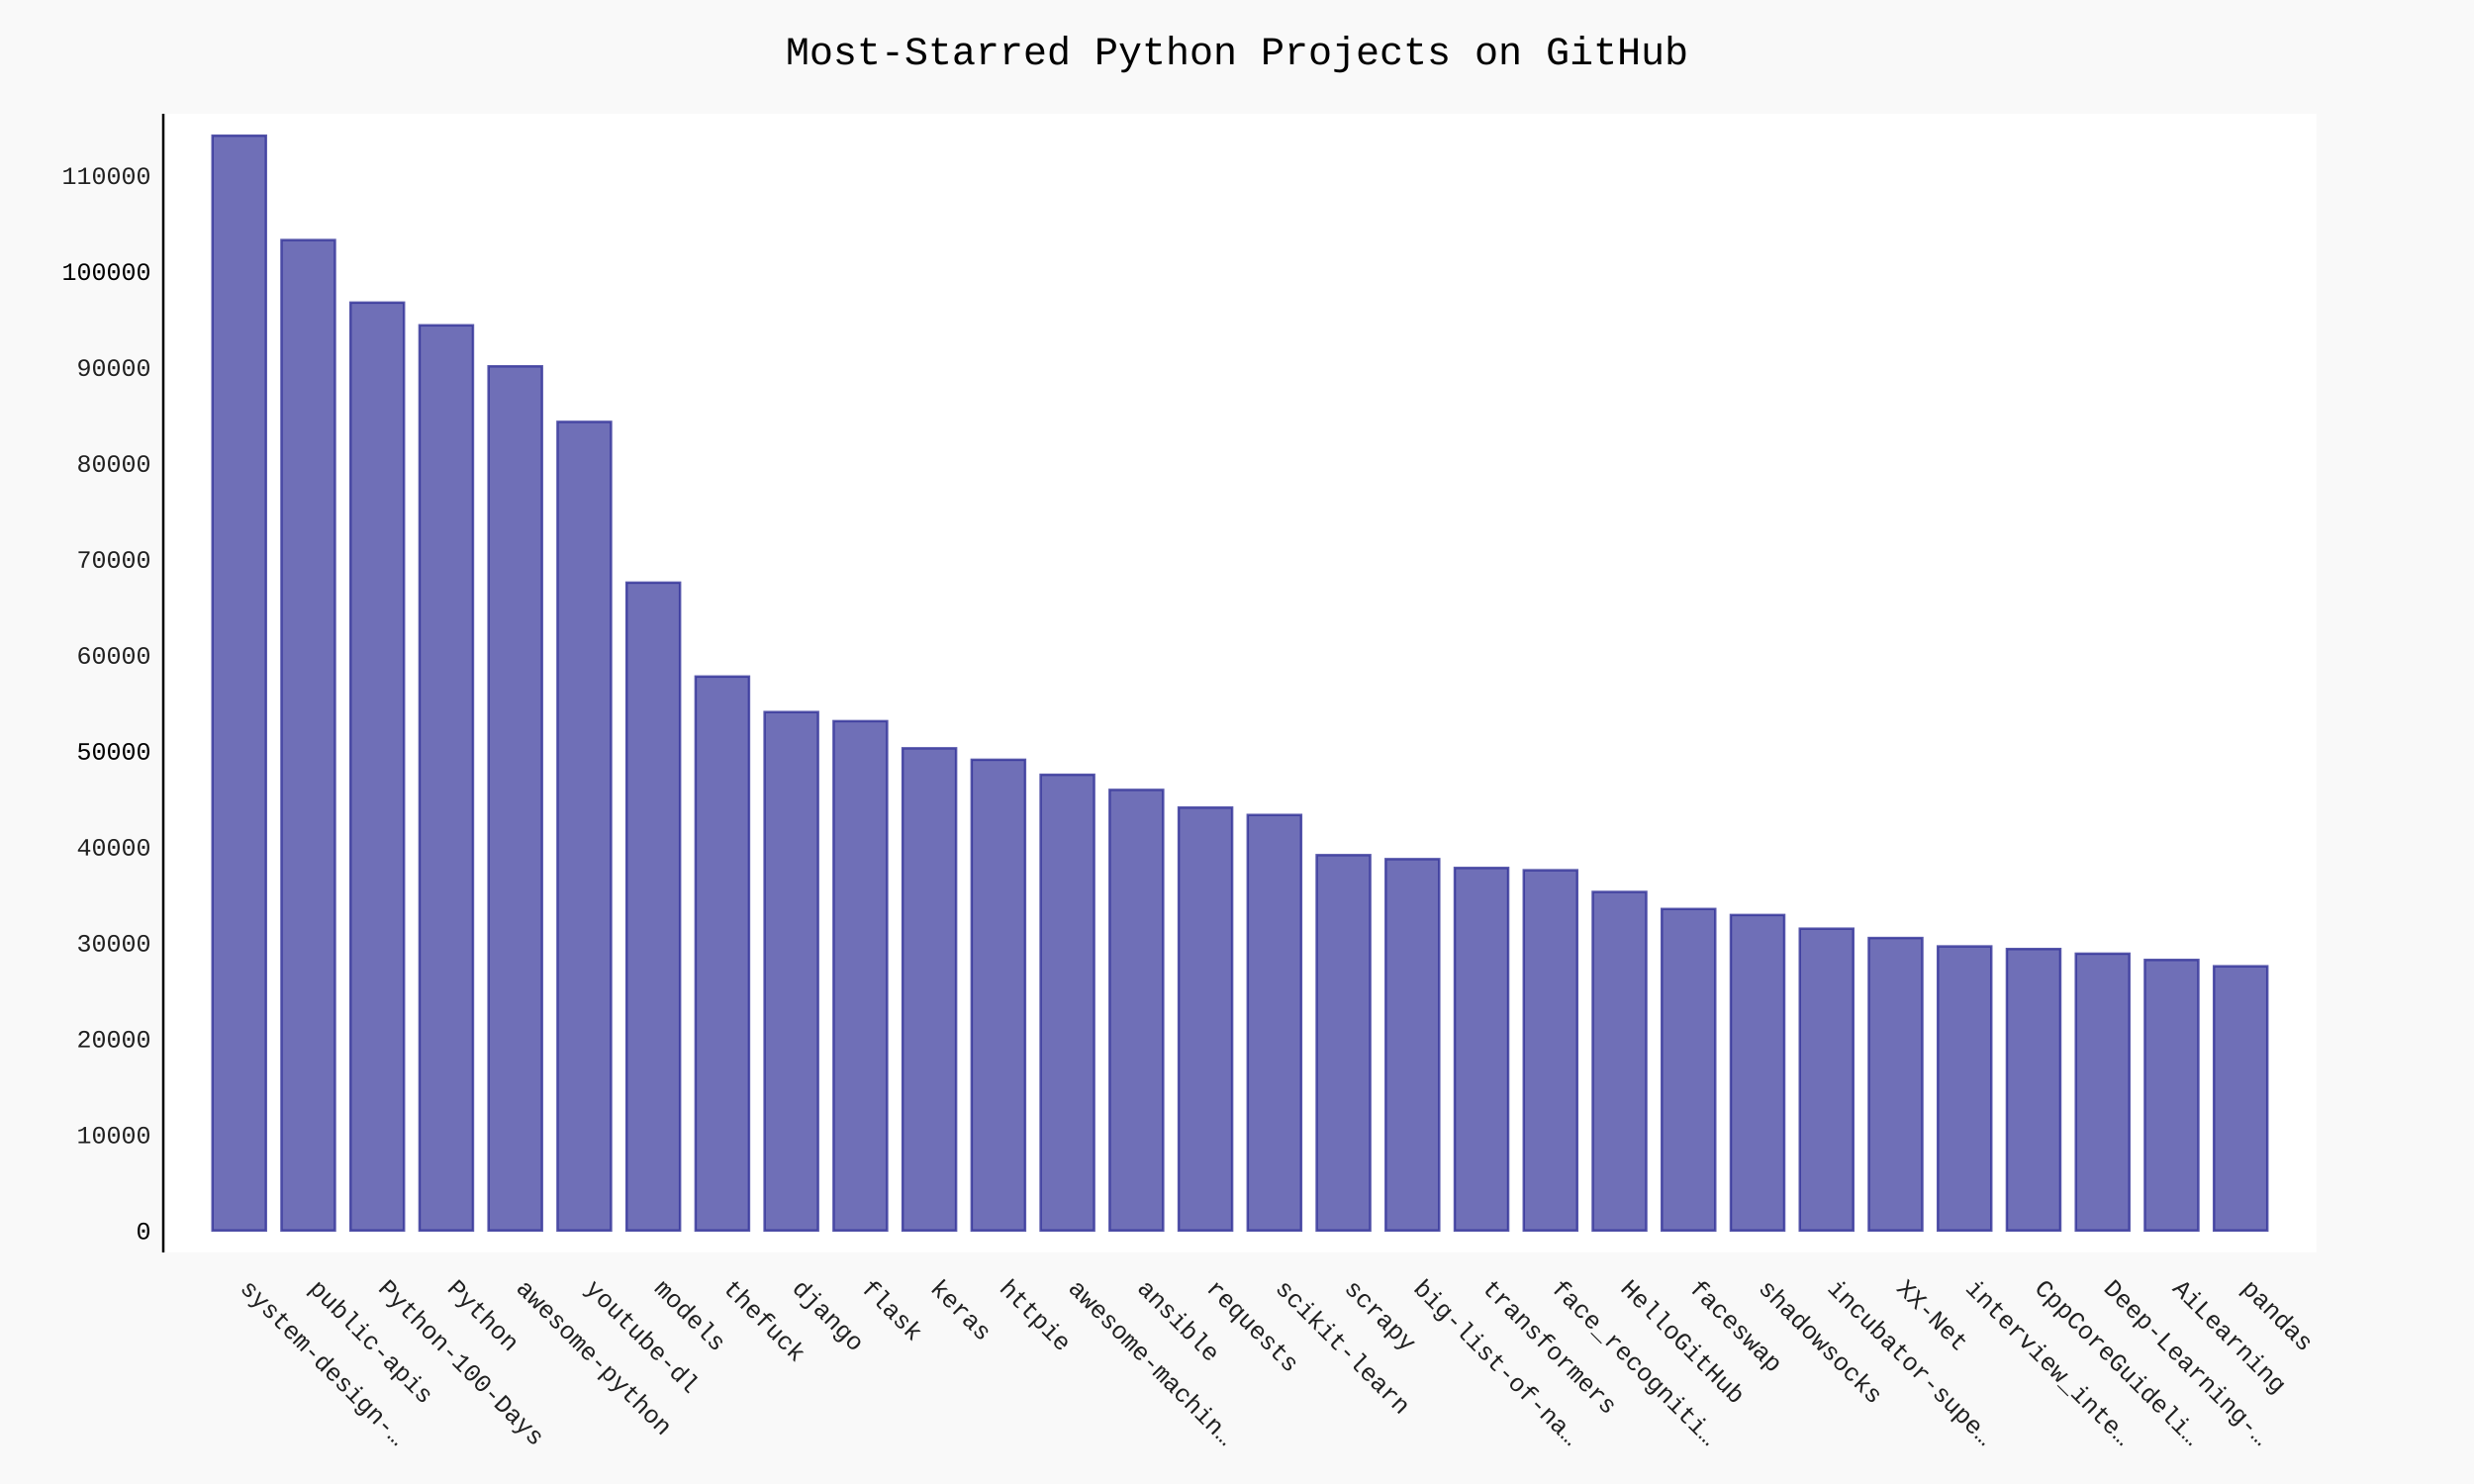
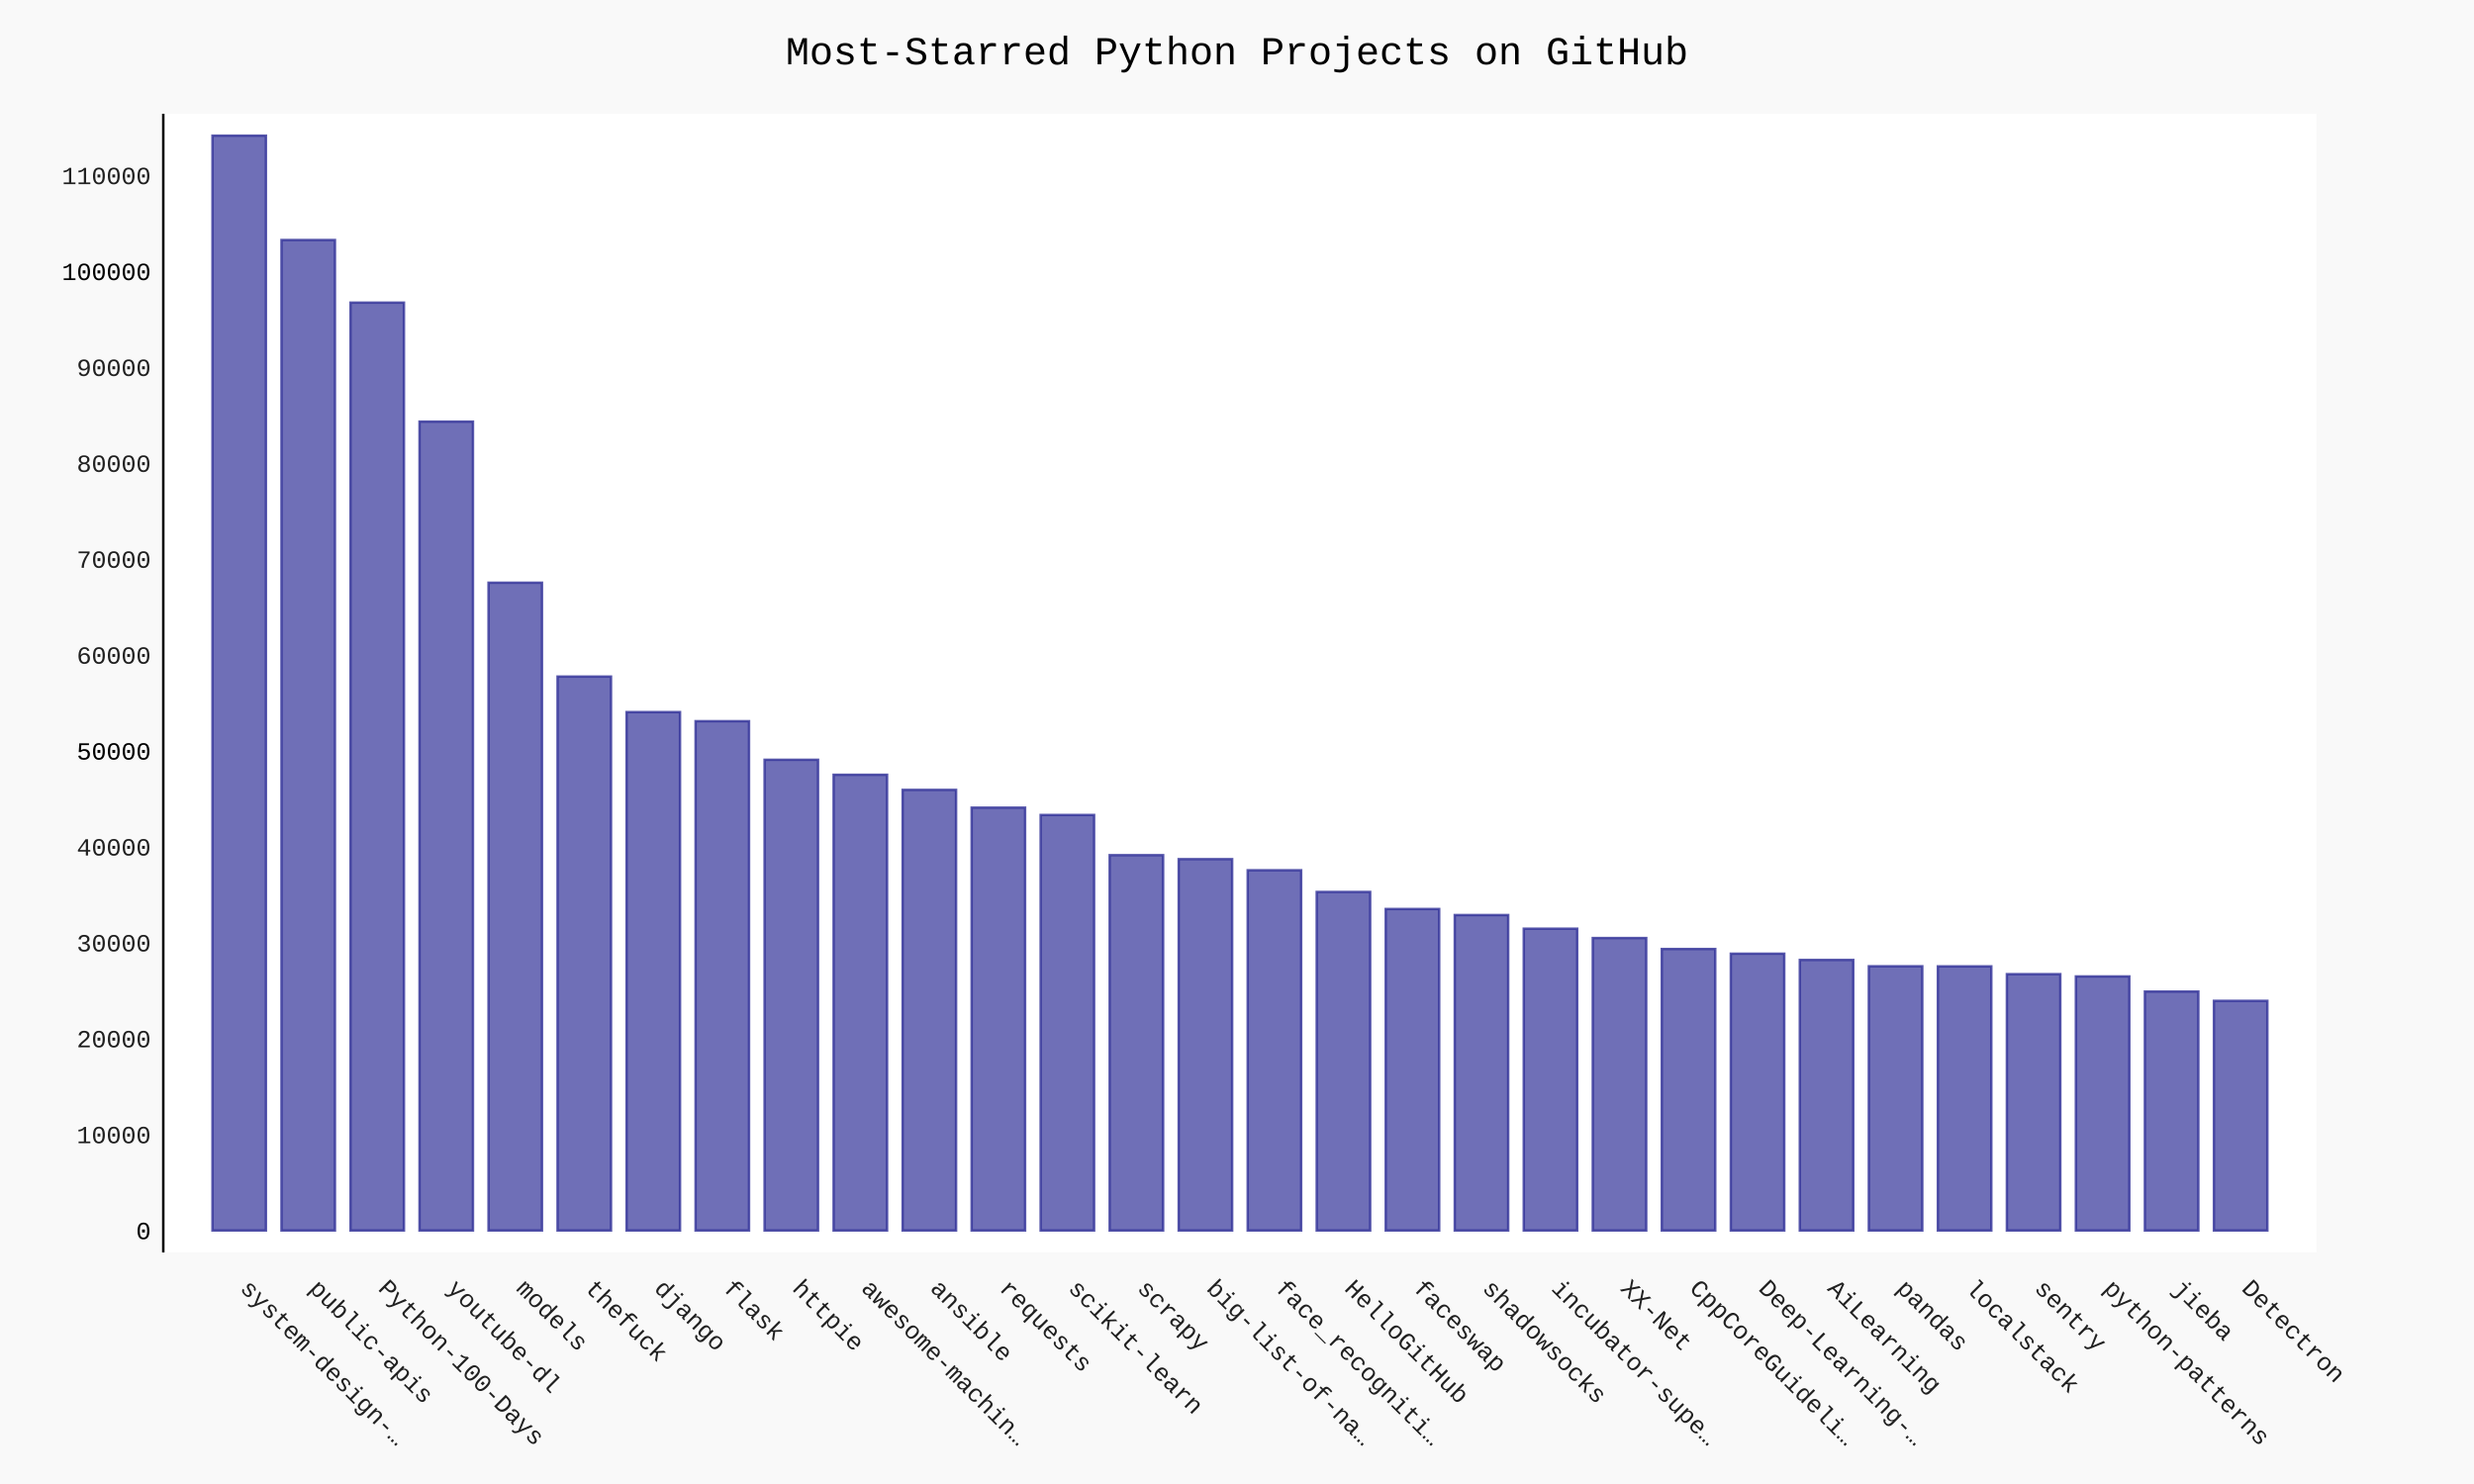
- <svg xmlns="http://www.w3.org/2000/svg" id="chart-d49d1ced-91f2-4562-b593-00c8dd10d4eb" class="pygal-chart" viewBox="0 0 1000 600">
+ <svg xmlns="http://www.w3.org/2000/svg" id="chart-84a47e99-00f1-4dc2-b080-8f1739ce2f97" class="pygal-chart" viewBox="0 0 1000 600">
  <defs>
-     <style type="text/css">#chart-d49d1ced-91f2-4562-b593-00c8dd10d4eb{-webkit-user-select:none;-webkit-font-smoothing:antialiased;font-family:Consolas,"Liberation Mono",Menlo,Courier,monospace}#chart-d49d1ced-91f2-4562-b593-00c8dd10d4eb .title{font-family:Consolas,"Liberation Mono",Menlo,Courier,monospace;font-size:16px}#chart-d49d1ced-91f2-4562-b593-00c8dd10d4eb .legends .legend text{font-family:Consolas,"Liberation Mono",Menlo,Courier,monospace;font-size:14px}#chart-d49d1ced-91f2-4562-b593-00c8dd10d4eb .axis text{font-family:Consolas,"Liberation Mono",Menlo,Courier,monospace;font-size:10px}#chart-d49d1ced-91f2-4562-b593-00c8dd10d4eb .axis text.major{font-family:Consolas,"Liberation Mono",Menlo,Courier,monospace;font-size:10px}#chart-d49d1ced-91f2-4562-b593-00c8dd10d4eb .text-overlay text.value{font-family:Consolas,"Liberation Mono",Menlo,Courier,monospace;font-size:16px}#chart-d49d1ced-91f2-4562-b593-00c8dd10d4eb .text-overlay text.label{font-family:Consolas,"Liberation Mono",Menlo,Courier,monospace;font-size:10px}#chart-d49d1ced-91f2-4562-b593-00c8dd10d4eb .tooltip{font-family:Consolas,"Liberation Mono",Menlo,Courier,monospace;font-size:14px}#chart-d49d1ced-91f2-4562-b593-00c8dd10d4eb text.no_data{font-family:Consolas,"Liberation Mono",Menlo,Courier,monospace;font-size:64px}
- #chart-d49d1ced-91f2-4562-b593-00c8dd10d4eb{background-color:rgba(249,249,249,1)}#chart-d49d1ced-91f2-4562-b593-00c8dd10d4eb path,#chart-d49d1ced-91f2-4562-b593-00c8dd10d4eb line,#chart-d49d1ced-91f2-4562-b593-00c8dd10d4eb rect,#chart-d49d1ced-91f2-4562-b593-00c8dd10d4eb circle{-webkit-transition:150ms;-moz-transition:150ms;transition:150ms}#chart-d49d1ced-91f2-4562-b593-00c8dd10d4eb .graph &gt; .background{fill:rgba(249,249,249,1)}#chart-d49d1ced-91f2-4562-b593-00c8dd10d4eb .plot &gt; .background{fill:rgba(255,255,255,1)}#chart-d49d1ced-91f2-4562-b593-00c8dd10d4eb .graph{fill:rgba(0,0,0,.87)}#chart-d49d1ced-91f2-4562-b593-00c8dd10d4eb text.no_data{fill:rgba(0,0,0,1)}#chart-d49d1ced-91f2-4562-b593-00c8dd10d4eb .title{fill:rgba(0,0,0,1)}#chart-d49d1ced-91f2-4562-b593-00c8dd10d4eb .legends .legend text{fill:rgba(0,0,0,.87)}#chart-d49d1ced-91f2-4562-b593-00c8dd10d4eb .legends .legend:hover text{fill:rgba(0,0,0,1)}#chart-d49d1ced-91f2-4562-b593-00c8dd10d4eb .axis .line{stroke:rgba(0,0,0,1)}#chart-d49d1ced-91f2-4562-b593-00c8dd10d4eb .axis .guide.line{stroke:rgba(0,0,0,.54)}#chart-d49d1ced-91f2-4562-b593-00c8dd10d4eb .axis .major.line{stroke:rgba(0,0,0,.87)}#chart-d49d1ced-91f2-4562-b593-00c8dd10d4eb .axis text.major{fill:rgba(0,0,0,1)}#chart-d49d1ced-91f2-4562-b593-00c8dd10d4eb .axis.y .guides:hover .guide.line,#chart-d49d1ced-91f2-4562-b593-00c8dd10d4eb .line-graph .axis.x .guides:hover .guide.line,#chart-d49d1ced-91f2-4562-b593-00c8dd10d4eb .stackedline-graph .axis.x .guides:hover .guide.line,#chart-d49d1ced-91f2-4562-b593-00c8dd10d4eb .xy-graph .axis.x .guides:hover .guide.line{stroke:rgba(0,0,0,1)}#chart-d49d1ced-91f2-4562-b593-00c8dd10d4eb .axis .guides:hover text{fill:rgba(0,0,0,1)}#chart-d49d1ced-91f2-4562-b593-00c8dd10d4eb .reactive{fill-opacity:.7;stroke-opacity:.8}#chart-d49d1ced-91f2-4562-b593-00c8dd10d4eb .ci{stroke:rgba(0,0,0,.87)}#chart-d49d1ced-91f2-4562-b593-00c8dd10d4eb .reactive.active,#chart-d49d1ced-91f2-4562-b593-00c8dd10d4eb .active .reactive{fill-opacity:.8;stroke-opacity:.9;stroke-width:4}#chart-d49d1ced-91f2-4562-b593-00c8dd10d4eb .ci .reactive.active{stroke-width:1.5}#chart-d49d1ced-91f2-4562-b593-00c8dd10d4eb .series text{fill:rgba(0,0,0,1)}#chart-d49d1ced-91f2-4562-b593-00c8dd10d4eb .tooltip rect{fill:rgba(255,255,255,1);stroke:rgba(0,0,0,1);-webkit-transition:opacity 150ms;-moz-transition:opacity 150ms;transition:opacity 150ms}#chart-d49d1ced-91f2-4562-b593-00c8dd10d4eb .tooltip .label{fill:rgba(0,0,0,.87)}#chart-d49d1ced-91f2-4562-b593-00c8dd10d4eb .tooltip .label{fill:rgba(0,0,0,.87)}#chart-d49d1ced-91f2-4562-b593-00c8dd10d4eb .tooltip .legend{font-size:.8em;fill:rgba(0,0,0,.54)}#chart-d49d1ced-91f2-4562-b593-00c8dd10d4eb .tooltip .x_label{font-size:.6em;fill:rgba(0,0,0,1)}#chart-d49d1ced-91f2-4562-b593-00c8dd10d4eb .tooltip .xlink{font-size:.5em;text-decoration:underline}#chart-d49d1ced-91f2-4562-b593-00c8dd10d4eb .tooltip .value{font-size:1.5em}#chart-d49d1ced-91f2-4562-b593-00c8dd10d4eb .bound{font-size:.5em}#chart-d49d1ced-91f2-4562-b593-00c8dd10d4eb .max-value{font-size:.75em;fill:rgba(0,0,0,.54)}#chart-d49d1ced-91f2-4562-b593-00c8dd10d4eb .map-element{fill:rgba(255,255,255,1);stroke:rgba(0,0,0,.54) !important}#chart-d49d1ced-91f2-4562-b593-00c8dd10d4eb .map-element .reactive{fill-opacity:inherit;stroke-opacity:inherit}#chart-d49d1ced-91f2-4562-b593-00c8dd10d4eb .color-0,#chart-d49d1ced-91f2-4562-b593-00c8dd10d4eb .color-0 a:visited{stroke:#333399;fill:#333399}#chart-d49d1ced-91f2-4562-b593-00c8dd10d4eb .text-overlay .color-0 text{fill:black}
- #chart-d49d1ced-91f2-4562-b593-00c8dd10d4eb text.no_data{text-anchor:middle}#chart-d49d1ced-91f2-4562-b593-00c8dd10d4eb .guide.line{fill:none}#chart-d49d1ced-91f2-4562-b593-00c8dd10d4eb .centered{text-anchor:middle}#chart-d49d1ced-91f2-4562-b593-00c8dd10d4eb .title{text-anchor:middle}#chart-d49d1ced-91f2-4562-b593-00c8dd10d4eb .legends .legend text{fill-opacity:1}#chart-d49d1ced-91f2-4562-b593-00c8dd10d4eb .axis.x text{text-anchor:middle}#chart-d49d1ced-91f2-4562-b593-00c8dd10d4eb .axis.x:not(.web) text[transform]{text-anchor:start}#chart-d49d1ced-91f2-4562-b593-00c8dd10d4eb .axis.x:not(.web) text[transform].backwards{text-anchor:end}#chart-d49d1ced-91f2-4562-b593-00c8dd10d4eb .axis.y text{text-anchor:end}#chart-d49d1ced-91f2-4562-b593-00c8dd10d4eb .axis.y text[transform].backwards{text-anchor:start}#chart-d49d1ced-91f2-4562-b593-00c8dd10d4eb .axis.y2 text{text-anchor:start}#chart-d49d1ced-91f2-4562-b593-00c8dd10d4eb .axis.y2 text[transform].backwards{text-anchor:end}#chart-d49d1ced-91f2-4562-b593-00c8dd10d4eb .axis .guide.line{stroke-dasharray:4,4}#chart-d49d1ced-91f2-4562-b593-00c8dd10d4eb .axis .major.guide.line{stroke-dasharray:6,6}#chart-d49d1ced-91f2-4562-b593-00c8dd10d4eb .horizontal .axis.y .guide.line,#chart-d49d1ced-91f2-4562-b593-00c8dd10d4eb .horizontal .axis.y2 .guide.line,#chart-d49d1ced-91f2-4562-b593-00c8dd10d4eb .vertical .axis.x .guide.line{opacity:0}#chart-d49d1ced-91f2-4562-b593-00c8dd10d4eb .horizontal .axis.always_show .guide.line,#chart-d49d1ced-91f2-4562-b593-00c8dd10d4eb .vertical .axis.always_show .guide.line{opacity:1 !important}#chart-d49d1ced-91f2-4562-b593-00c8dd10d4eb .axis.y .guides:hover .guide.line,#chart-d49d1ced-91f2-4562-b593-00c8dd10d4eb .axis.y2 .guides:hover .guide.line,#chart-d49d1ced-91f2-4562-b593-00c8dd10d4eb .axis.x .guides:hover .guide.line{opacity:1}#chart-d49d1ced-91f2-4562-b593-00c8dd10d4eb .axis .guides:hover text{opacity:1}#chart-d49d1ced-91f2-4562-b593-00c8dd10d4eb .nofill{fill:none}#chart-d49d1ced-91f2-4562-b593-00c8dd10d4eb .subtle-fill{fill-opacity:.2}#chart-d49d1ced-91f2-4562-b593-00c8dd10d4eb .dot{stroke-width:1px;fill-opacity:1}#chart-d49d1ced-91f2-4562-b593-00c8dd10d4eb .dot.active{stroke-width:5px}#chart-d49d1ced-91f2-4562-b593-00c8dd10d4eb .dot.negative{fill:transparent}#chart-d49d1ced-91f2-4562-b593-00c8dd10d4eb text,#chart-d49d1ced-91f2-4562-b593-00c8dd10d4eb tspan{stroke:none !important}#chart-d49d1ced-91f2-4562-b593-00c8dd10d4eb .series text.active{opacity:1}#chart-d49d1ced-91f2-4562-b593-00c8dd10d4eb .tooltip rect{fill-opacity:.95;stroke-width:.5}#chart-d49d1ced-91f2-4562-b593-00c8dd10d4eb .tooltip text{fill-opacity:1}#chart-d49d1ced-91f2-4562-b593-00c8dd10d4eb .showable{visibility:hidden}#chart-d49d1ced-91f2-4562-b593-00c8dd10d4eb .showable.shown{visibility:visible}#chart-d49d1ced-91f2-4562-b593-00c8dd10d4eb .gauge-background{fill:rgba(229,229,229,1);stroke:none}#chart-d49d1ced-91f2-4562-b593-00c8dd10d4eb .bg-lines{stroke:rgba(249,249,249,1);stroke-width:2px}</style>
+     <style type="text/css">#chart-84a47e99-00f1-4dc2-b080-8f1739ce2f97{-webkit-user-select:none;-webkit-font-smoothing:antialiased;font-family:Consolas,"Liberation Mono",Menlo,Courier,monospace}#chart-84a47e99-00f1-4dc2-b080-8f1739ce2f97 .title{font-family:Consolas,"Liberation Mono",Menlo,Courier,monospace;font-size:16px}#chart-84a47e99-00f1-4dc2-b080-8f1739ce2f97 .legends .legend text{font-family:Consolas,"Liberation Mono",Menlo,Courier,monospace;font-size:14px}#chart-84a47e99-00f1-4dc2-b080-8f1739ce2f97 .axis text{font-family:Consolas,"Liberation Mono",Menlo,Courier,monospace;font-size:10px}#chart-84a47e99-00f1-4dc2-b080-8f1739ce2f97 .axis text.major{font-family:Consolas,"Liberation Mono",Menlo,Courier,monospace;font-size:10px}#chart-84a47e99-00f1-4dc2-b080-8f1739ce2f97 .text-overlay text.value{font-family:Consolas,"Liberation Mono",Menlo,Courier,monospace;font-size:16px}#chart-84a47e99-00f1-4dc2-b080-8f1739ce2f97 .text-overlay text.label{font-family:Consolas,"Liberation Mono",Menlo,Courier,monospace;font-size:10px}#chart-84a47e99-00f1-4dc2-b080-8f1739ce2f97 .tooltip{font-family:Consolas,"Liberation Mono",Menlo,Courier,monospace;font-size:14px}#chart-84a47e99-00f1-4dc2-b080-8f1739ce2f97 text.no_data{font-family:Consolas,"Liberation Mono",Menlo,Courier,monospace;font-size:64px}
+ #chart-84a47e99-00f1-4dc2-b080-8f1739ce2f97{background-color:rgba(249,249,249,1)}#chart-84a47e99-00f1-4dc2-b080-8f1739ce2f97 path,#chart-84a47e99-00f1-4dc2-b080-8f1739ce2f97 line,#chart-84a47e99-00f1-4dc2-b080-8f1739ce2f97 rect,#chart-84a47e99-00f1-4dc2-b080-8f1739ce2f97 circle{-webkit-transition:150ms;-moz-transition:150ms;transition:150ms}#chart-84a47e99-00f1-4dc2-b080-8f1739ce2f97 .graph &gt; .background{fill:rgba(249,249,249,1)}#chart-84a47e99-00f1-4dc2-b080-8f1739ce2f97 .plot &gt; .background{fill:rgba(255,255,255,1)}#chart-84a47e99-00f1-4dc2-b080-8f1739ce2f97 .graph{fill:rgba(0,0,0,.87)}#chart-84a47e99-00f1-4dc2-b080-8f1739ce2f97 text.no_data{fill:rgba(0,0,0,1)}#chart-84a47e99-00f1-4dc2-b080-8f1739ce2f97 .title{fill:rgba(0,0,0,1)}#chart-84a47e99-00f1-4dc2-b080-8f1739ce2f97 .legends .legend text{fill:rgba(0,0,0,.87)}#chart-84a47e99-00f1-4dc2-b080-8f1739ce2f97 .legends .legend:hover text{fill:rgba(0,0,0,1)}#chart-84a47e99-00f1-4dc2-b080-8f1739ce2f97 .axis .line{stroke:rgba(0,0,0,1)}#chart-84a47e99-00f1-4dc2-b080-8f1739ce2f97 .axis .guide.line{stroke:rgba(0,0,0,.54)}#chart-84a47e99-00f1-4dc2-b080-8f1739ce2f97 .axis .major.line{stroke:rgba(0,0,0,.87)}#chart-84a47e99-00f1-4dc2-b080-8f1739ce2f97 .axis text.major{fill:rgba(0,0,0,1)}#chart-84a47e99-00f1-4dc2-b080-8f1739ce2f97 .axis.y .guides:hover .guide.line,#chart-84a47e99-00f1-4dc2-b080-8f1739ce2f97 .line-graph .axis.x .guides:hover .guide.line,#chart-84a47e99-00f1-4dc2-b080-8f1739ce2f97 .stackedline-graph .axis.x .guides:hover .guide.line,#chart-84a47e99-00f1-4dc2-b080-8f1739ce2f97 .xy-graph .axis.x .guides:hover .guide.line{stroke:rgba(0,0,0,1)}#chart-84a47e99-00f1-4dc2-b080-8f1739ce2f97 .axis .guides:hover text{fill:rgba(0,0,0,1)}#chart-84a47e99-00f1-4dc2-b080-8f1739ce2f97 .reactive{fill-opacity:.7;stroke-opacity:.8}#chart-84a47e99-00f1-4dc2-b080-8f1739ce2f97 .ci{stroke:rgba(0,0,0,.87)}#chart-84a47e99-00f1-4dc2-b080-8f1739ce2f97 .reactive.active,#chart-84a47e99-00f1-4dc2-b080-8f1739ce2f97 .active .reactive{fill-opacity:.8;stroke-opacity:.9;stroke-width:4}#chart-84a47e99-00f1-4dc2-b080-8f1739ce2f97 .ci .reactive.active{stroke-width:1.5}#chart-84a47e99-00f1-4dc2-b080-8f1739ce2f97 .series text{fill:rgba(0,0,0,1)}#chart-84a47e99-00f1-4dc2-b080-8f1739ce2f97 .tooltip rect{fill:rgba(255,255,255,1);stroke:rgba(0,0,0,1);-webkit-transition:opacity 150ms;-moz-transition:opacity 150ms;transition:opacity 150ms}#chart-84a47e99-00f1-4dc2-b080-8f1739ce2f97 .tooltip .label{fill:rgba(0,0,0,.87)}#chart-84a47e99-00f1-4dc2-b080-8f1739ce2f97 .tooltip .label{fill:rgba(0,0,0,.87)}#chart-84a47e99-00f1-4dc2-b080-8f1739ce2f97 .tooltip .legend{font-size:.8em;fill:rgba(0,0,0,.54)}#chart-84a47e99-00f1-4dc2-b080-8f1739ce2f97 .tooltip .x_label{font-size:.6em;fill:rgba(0,0,0,1)}#chart-84a47e99-00f1-4dc2-b080-8f1739ce2f97 .tooltip .xlink{font-size:.5em;text-decoration:underline}#chart-84a47e99-00f1-4dc2-b080-8f1739ce2f97 .tooltip .value{font-size:1.5em}#chart-84a47e99-00f1-4dc2-b080-8f1739ce2f97 .bound{font-size:.5em}#chart-84a47e99-00f1-4dc2-b080-8f1739ce2f97 .max-value{font-size:.75em;fill:rgba(0,0,0,.54)}#chart-84a47e99-00f1-4dc2-b080-8f1739ce2f97 .map-element{fill:rgba(255,255,255,1);stroke:rgba(0,0,0,.54) !important}#chart-84a47e99-00f1-4dc2-b080-8f1739ce2f97 .map-element .reactive{fill-opacity:inherit;stroke-opacity:inherit}#chart-84a47e99-00f1-4dc2-b080-8f1739ce2f97 .color-0,#chart-84a47e99-00f1-4dc2-b080-8f1739ce2f97 .color-0 a:visited{stroke:#333399;fill:#333399}#chart-84a47e99-00f1-4dc2-b080-8f1739ce2f97 .text-overlay .color-0 text{fill:black}
+ #chart-84a47e99-00f1-4dc2-b080-8f1739ce2f97 text.no_data{text-anchor:middle}#chart-84a47e99-00f1-4dc2-b080-8f1739ce2f97 .guide.line{fill:none}#chart-84a47e99-00f1-4dc2-b080-8f1739ce2f97 .centered{text-anchor:middle}#chart-84a47e99-00f1-4dc2-b080-8f1739ce2f97 .title{text-anchor:middle}#chart-84a47e99-00f1-4dc2-b080-8f1739ce2f97 .legends .legend text{fill-opacity:1}#chart-84a47e99-00f1-4dc2-b080-8f1739ce2f97 .axis.x text{text-anchor:middle}#chart-84a47e99-00f1-4dc2-b080-8f1739ce2f97 .axis.x:not(.web) text[transform]{text-anchor:start}#chart-84a47e99-00f1-4dc2-b080-8f1739ce2f97 .axis.x:not(.web) text[transform].backwards{text-anchor:end}#chart-84a47e99-00f1-4dc2-b080-8f1739ce2f97 .axis.y text{text-anchor:end}#chart-84a47e99-00f1-4dc2-b080-8f1739ce2f97 .axis.y text[transform].backwards{text-anchor:start}#chart-84a47e99-00f1-4dc2-b080-8f1739ce2f97 .axis.y2 text{text-anchor:start}#chart-84a47e99-00f1-4dc2-b080-8f1739ce2f97 .axis.y2 text[transform].backwards{text-anchor:end}#chart-84a47e99-00f1-4dc2-b080-8f1739ce2f97 .axis .guide.line{stroke-dasharray:4,4}#chart-84a47e99-00f1-4dc2-b080-8f1739ce2f97 .axis .major.guide.line{stroke-dasharray:6,6}#chart-84a47e99-00f1-4dc2-b080-8f1739ce2f97 .horizontal .axis.y .guide.line,#chart-84a47e99-00f1-4dc2-b080-8f1739ce2f97 .horizontal .axis.y2 .guide.line,#chart-84a47e99-00f1-4dc2-b080-8f1739ce2f97 .vertical .axis.x .guide.line{opacity:0}#chart-84a47e99-00f1-4dc2-b080-8f1739ce2f97 .horizontal .axis.always_show .guide.line,#chart-84a47e99-00f1-4dc2-b080-8f1739ce2f97 .vertical .axis.always_show .guide.line{opacity:1 !important}#chart-84a47e99-00f1-4dc2-b080-8f1739ce2f97 .axis.y .guides:hover .guide.line,#chart-84a47e99-00f1-4dc2-b080-8f1739ce2f97 .axis.y2 .guides:hover .guide.line,#chart-84a47e99-00f1-4dc2-b080-8f1739ce2f97 .axis.x .guides:hover .guide.line{opacity:1}#chart-84a47e99-00f1-4dc2-b080-8f1739ce2f97 .axis .guides:hover text{opacity:1}#chart-84a47e99-00f1-4dc2-b080-8f1739ce2f97 .nofill{fill:none}#chart-84a47e99-00f1-4dc2-b080-8f1739ce2f97 .subtle-fill{fill-opacity:.2}#chart-84a47e99-00f1-4dc2-b080-8f1739ce2f97 .dot{stroke-width:1px;fill-opacity:1}#chart-84a47e99-00f1-4dc2-b080-8f1739ce2f97 .dot.active{stroke-width:5px}#chart-84a47e99-00f1-4dc2-b080-8f1739ce2f97 .dot.negative{fill:transparent}#chart-84a47e99-00f1-4dc2-b080-8f1739ce2f97 text,#chart-84a47e99-00f1-4dc2-b080-8f1739ce2f97 tspan{stroke:none !important}#chart-84a47e99-00f1-4dc2-b080-8f1739ce2f97 .series text.active{opacity:1}#chart-84a47e99-00f1-4dc2-b080-8f1739ce2f97 .tooltip rect{fill-opacity:.95;stroke-width:.5}#chart-84a47e99-00f1-4dc2-b080-8f1739ce2f97 .tooltip text{fill-opacity:1}#chart-84a47e99-00f1-4dc2-b080-8f1739ce2f97 .showable{visibility:hidden}#chart-84a47e99-00f1-4dc2-b080-8f1739ce2f97 .showable.shown{visibility:visible}#chart-84a47e99-00f1-4dc2-b080-8f1739ce2f97 .gauge-background{fill:rgba(229,229,229,1);stroke:none}#chart-84a47e99-00f1-4dc2-b080-8f1739ce2f97 .bg-lines{stroke:rgba(249,249,249,1);stroke-width:2px}</style>
  </defs>
  <g class="graph bar-graph vertical">
    <rect x="0" y="0" width="1000" height="600" class="background" />
    <g transform="translate(66, 46)" class="plot">
      <rect x="0" y="0" width="870.36" height="460.36" class="background" />
      <g class="axis y">
        <g class="guides">
          <text x="-5" y="455.007" class="major">0</text>
        </g>
        <g class="guides">
-           <text x="-5" y="416.226" class="">10000</text>
-         </g>
-         <g class="guides">
-           <text x="-5" y="377.444" class="">20000</text>
-         </g>
-         <g class="guides">
-           <text x="-5" y="338.662" class="">30000</text>
-         </g>
-         <g class="guides">
-           <text x="-5" y="299.881" class="">40000</text>
-         </g>
-         <g class="guides">
-           <text x="-5" y="261.099" class="major">50000</text>
-         </g>
-         <g class="guides">
-           <text x="-5" y="222.317" class="">60000</text>
-         </g>
-         <g class="guides">
-           <text x="-5" y="183.535" class="">70000</text>
-         </g>
-         <g class="guides">
-           <text x="-5" y="144.754" class="">80000</text>
-         </g>
-         <g class="guides">
-           <text x="-5" y="105.972" class="">90000</text>
-         </g>
-         <g class="guides">
-           <text x="-5" y="67.19" class="major">100000</text>
-         </g>
-         <g class="guides">
-           <text x="-5" y="28.409" class="">110000</text>
+           <text x="-5" y="416.229" class="">10000</text>
+         </g>
+         <g class="guides">
+           <text x="-5" y="377.451" class="">20000</text>
+         </g>
+         <g class="guides">
+           <text x="-5" y="338.673" class="">30000</text>
+         </g>
+         <g class="guides">
+           <text x="-5" y="299.895" class="">40000</text>
+         </g>
+         <g class="guides">
+           <text x="-5" y="261.118" class="major">50000</text>
+         </g>
+         <g class="guides">
+           <text x="-5" y="222.34" class="">60000</text>
+         </g>
+         <g class="guides">
+           <text x="-5" y="183.562" class="">70000</text>
+         </g>
+         <g class="guides">
+           <text x="-5" y="144.784" class="">80000</text>
+         </g>
+         <g class="guides">
+           <text x="-5" y="106.006" class="">90000</text>
+         </g>
+         <g class="guides">
+           <text x="-5" y="67.228" class="major">100000</text>
+         </g>
+         <g class="guides">
+           <text x="-5" y="28.45" class="">110000</text>
        </g>
      </g>
      <g class="axis x">
        <path d="M0 0 v460.36" class="line" />
        <g class="guides">
          <path d="M30.686 0 v460.36" class="guide line" />
          <text x="30.686" y="475.36" class="" transform="rotate(45 30.68578 475.3604)">system-design-…</text>
        </g>
        <g class="guides">
          <path d="M58.582 0 v460.36" class="guide line" />
          <text x="58.582" y="475.36" class="" transform="rotate(45 58.58195 475.3604)">public-apis</text>
        </g>
        <g class="guides">
          <path d="M86.478 0 v460.36" class="guide line" />
          <text x="86.478" y="475.36" class="" transform="rotate(45 86.47812 475.3604)">Python-100-Days</text>
        </g>
        <g class="guides">
          <path d="M114.374 0 v460.36" class="guide line" />
-           <text x="114.374" y="475.36" class="" transform="rotate(45 114.3743 475.3604)">Python</text>
+           <text x="114.374" y="475.36" class="" transform="rotate(45 114.3743 475.3604)">youtube-dl</text>
        </g>
        <g class="guides">
          <path d="M142.27 0 v460.36" class="guide line" />
-           <text x="142.27" y="475.36" class="" transform="rotate(45 142.2704 475.3604)">awesome-python</text>
+           <text x="142.27" y="475.36" class="" transform="rotate(45 142.2704 475.3604)">models</text>
        </g>
        <g class="guides">
          <path d="M170.167 0 v460.36" class="guide line" />
-           <text x="170.167" y="475.36" class="" transform="rotate(45 170.1666 475.3604)">youtube-dl</text>
+           <text x="170.167" y="475.36" class="" transform="rotate(45 170.1666 475.3604)">thefuck</text>
        </g>
        <g class="guides">
          <path d="M198.063 0 v460.36" class="guide line" />
-           <text x="198.063" y="475.36" class="" transform="rotate(45 198.0628 475.3604)">models</text>
+           <text x="198.063" y="475.36" class="" transform="rotate(45 198.0628 475.3604)">django</text>
        </g>
        <g class="guides">
          <path d="M225.959 0 v460.36" class="guide line" />
-           <text x="225.959" y="475.36" class="" transform="rotate(45 225.9589 475.3604)">thefuck</text>
+           <text x="225.959" y="475.36" class="" transform="rotate(45 225.9589 475.3604)">flask</text>
        </g>
        <g class="guides">
          <path d="M253.855 0 v460.36" class="guide line" />
-           <text x="253.855" y="475.36" class="" transform="rotate(45 253.8551 475.3604)">django</text>
+           <text x="253.855" y="475.36" class="" transform="rotate(45 253.8551 475.3604)">httpie</text>
        </g>
        <g class="guides">
          <path d="M281.751 0 v460.36" class="guide line" />
-           <text x="281.751" y="475.36" class="" transform="rotate(45 281.7513 475.3604)">flask</text>
+           <text x="281.751" y="475.36" class="" transform="rotate(45 281.7513 475.3604)">awesome-machin…</text>
        </g>
        <g class="guides">
          <path d="M309.647 0 v460.36" class="guide line" />
-           <text x="309.647" y="475.36" class="" transform="rotate(45 309.6474 475.3604)">keras</text>
+           <text x="309.647" y="475.36" class="" transform="rotate(45 309.6474 475.3604)">ansible</text>
        </g>
        <g class="guides">
          <path d="M337.544 0 v460.36" class="guide line" />
-           <text x="337.544" y="475.36" class="" transform="rotate(45 337.5436 475.3604)">httpie</text>
+           <text x="337.544" y="475.36" class="" transform="rotate(45 337.5436 475.3604)">requests</text>
        </g>
        <g class="guides">
          <path d="M365.44 0 v460.36" class="guide line" />
-           <text x="365.44" y="475.36" class="" transform="rotate(45 365.4398 475.3604)">awesome-machin…</text>
+           <text x="365.44" y="475.36" class="" transform="rotate(45 365.4398 475.3604)">scikit-learn</text>
        </g>
        <g class="guides">
          <path d="M393.336 0 v460.36" class="guide line" />
-           <text x="393.336" y="475.36" class="" transform="rotate(45 393.3359 475.3604)">ansible</text>
+           <text x="393.336" y="475.36" class="" transform="rotate(45 393.3359 475.3604)">scrapy</text>
        </g>
        <g class="guides">
          <path d="M421.232 0 v460.36" class="guide line" />
-           <text x="421.232" y="475.36" class="" transform="rotate(45 421.2321 475.3604)">requests</text>
+           <text x="421.232" y="475.36" class="" transform="rotate(45 421.2321 475.3604)">big-list-of-na…</text>
        </g>
        <g class="guides">
          <path d="M449.128 0 v460.36" class="guide line" />
-           <text x="449.128" y="475.36" class="" transform="rotate(45 449.1283 475.3604)">scikit-learn</text>
+           <text x="449.128" y="475.36" class="" transform="rotate(45 449.1283 475.3604)">face_recogniti…</text>
        </g>
        <g class="guides">
          <path d="M477.024 0 v460.36" class="guide line" />
-           <text x="477.024" y="475.36" class="" transform="rotate(45 477.0244 475.3604)">scrapy</text>
+           <text x="477.024" y="475.36" class="" transform="rotate(45 477.0244 475.3604)">HelloGitHub</text>
        </g>
        <g class="guides">
          <path d="M504.921 0 v460.36" class="guide line" />
-           <text x="504.921" y="475.36" class="" transform="rotate(45 504.9206 475.3604)">big-list-of-na…</text>
+           <text x="504.921" y="475.36" class="" transform="rotate(45 504.9206 475.3604)">faceswap</text>
        </g>
        <g class="guides">
          <path d="M532.817 0 v460.36" class="guide line" />
-           <text x="532.817" y="475.36" class="" transform="rotate(45 532.8168 475.3604)">transformers</text>
+           <text x="532.817" y="475.36" class="" transform="rotate(45 532.8168 475.3604)">shadowsocks</text>
        </g>
        <g class="guides">
          <path d="M560.713 0 v460.36" class="guide line" />
-           <text x="560.713" y="475.36" class="" transform="rotate(45 560.7129 475.3604)">face_recogniti…</text>
+           <text x="560.713" y="475.36" class="" transform="rotate(45 560.7129 475.3604)">incubator-supe…</text>
        </g>
        <g class="guides">
          <path d="M588.609 0 v460.36" class="guide line" />
-           <text x="588.609" y="475.36" class="" transform="rotate(45 588.6091 475.3604)">HelloGitHub</text>
+           <text x="588.609" y="475.36" class="" transform="rotate(45 588.6091 475.3604)">XX-Net</text>
        </g>
        <g class="guides">
          <path d="M616.505 0 v460.36" class="guide line" />
-           <text x="616.505" y="475.36" class="" transform="rotate(45 616.5053 475.3604)">faceswap</text>
+           <text x="616.505" y="475.36" class="" transform="rotate(45 616.5053 475.3604)">CppCoreGuideli…</text>
        </g>
        <g class="guides">
          <path d="M644.401 0 v460.36" class="guide line" />
-           <text x="644.401" y="475.36" class="" transform="rotate(45 644.4014 475.3604)">shadowsocks</text>
+           <text x="644.401" y="475.36" class="" transform="rotate(45 644.4014 475.3604)">Deep-Learning-…</text>
        </g>
        <g class="guides">
          <path d="M672.298 0 v460.36" class="guide line" />
-           <text x="672.298" y="475.36" class="" transform="rotate(45 672.2976 475.3604)">incubator-supe…</text>
+           <text x="672.298" y="475.36" class="" transform="rotate(45 672.2976 475.3604)">AiLearning</text>
        </g>
        <g class="guides">
          <path d="M700.194 0 v460.36" class="guide line" />
-           <text x="700.194" y="475.36" class="" transform="rotate(45 700.1938 475.3604)">XX-Net</text>
+           <text x="700.194" y="475.36" class="" transform="rotate(45 700.1938 475.3604)">pandas</text>
        </g>
        <g class="guides">
          <path d="M728.09 0 v460.36" class="guide line" />
-           <text x="728.09" y="475.36" class="" transform="rotate(45 728.0899 475.3604)">interview_inte…</text>
+           <text x="728.09" y="475.36" class="" transform="rotate(45 728.0899 475.3604)">localstack</text>
        </g>
        <g class="guides">
          <path d="M755.986 0 v460.36" class="guide line" />
-           <text x="755.986" y="475.36" class="" transform="rotate(45 755.9861 475.3604)">CppCoreGuideli…</text>
+           <text x="755.986" y="475.36" class="" transform="rotate(45 755.9861 475.3604)">sentry</text>
        </g>
        <g class="guides">
          <path d="M783.882 0 v460.36" class="guide line" />
-           <text x="783.882" y="475.36" class="" transform="rotate(45 783.8823 475.3604)">Deep-Learning-…</text>
+           <text x="783.882" y="475.36" class="" transform="rotate(45 783.8823 475.3604)">python-patterns</text>
        </g>
        <g class="guides">
          <path d="M811.778 0 v460.36" class="guide line" />
-           <text x="811.778" y="475.36" class="" transform="rotate(45 811.7784 475.3604)">AiLearning</text>
+           <text x="811.778" y="475.36" class="" transform="rotate(45 811.7784 475.3604)">jieba</text>
        </g>
        <g class="guides">
          <path d="M839.675 0 v460.36" class="guide line" />
-           <text x="839.675" y="475.36" class="" transform="rotate(45 839.6746 475.3604)">pandas</text>
+           <text x="839.675" y="475.36" class="" transform="rotate(45 839.6746 475.3604)">Detectron</text>
        </g>
      </g>
      <g class="series serie-0 color-0">
        <g class="bars">
          <g class="bar">
            <rect x="19.884" y="8.853" rx="0" ry="0" width="21.603" height="442.654" class="rect reactive tooltip-trigger" />
          </g>
          <g class="bar">
-             <rect x="47.781" y="51.055" rx="0" ry="0" width="21.603" height="400.452" class="rect reactive tooltip-trigger" />
-           </g>
-           <g class="bar">
-             <rect x="75.677" y="76.345" rx="0" ry="0" width="21.603" height="375.162" class="rect reactive tooltip-trigger" />
-           </g>
-           <g class="bar">
-             <rect x="103.573" y="85.521" rx="0" ry="0" width="21.603" height="365.987" class="rect reactive tooltip-trigger" />
-           </g>
-           <g class="bar">
-             <rect x="131.469" y="102.108" rx="0" ry="0" width="21.603" height="349.4" class="rect reactive tooltip-trigger" />
-           </g>
-           <g class="bar">
-             <rect x="159.365" y="124.57" rx="0" ry="0" width="21.603" height="326.937" class="rect reactive tooltip-trigger" />
-           </g>
-           <g class="bar">
-             <rect x="187.261" y="189.568" rx="0" ry="0" width="21.603" height="261.939" class="rect reactive tooltip-trigger" />
-           </g>
-           <g class="bar">
-             <rect x="215.158" y="227.531" rx="0" ry="0" width="21.603" height="223.976" class="rect reactive tooltip-trigger" />
-           </g>
-           <g class="bar">
-             <rect x="243.054" y="241.892" rx="0" ry="0" width="21.603" height="209.615" class="rect reactive tooltip-trigger" />
-           </g>
-           <g class="bar">
-             <rect x="270.95" y="245.569" rx="0" ry="0" width="21.603" height="205.939" class="rect reactive tooltip-trigger" />
-           </g>
-           <g class="bar">
-             <rect x="298.846" y="256.548" rx="0" ry="0" width="21.603" height="194.959" class="rect reactive tooltip-trigger" />
-           </g>
-           <g class="bar">
-             <rect x="326.742" y="261.175" rx="0" ry="0" width="21.603" height="190.333" class="rect reactive tooltip-trigger" />
-           </g>
-           <g class="bar">
-             <rect x="354.638" y="267.244" rx="0" ry="0" width="21.603" height="184.263" class="rect reactive tooltip-trigger" />
-           </g>
-           <g class="bar">
-             <rect x="382.535" y="273.36" rx="0" ry="0" width="21.603" height="178.148" class="rect reactive tooltip-trigger" />
-           </g>
-           <g class="bar">
-             <rect x="410.431" y="280.519" rx="0" ry="0" width="21.603" height="170.988" class="rect reactive tooltip-trigger" />
-           </g>
-           <g class="bar">
-             <rect x="438.327" y="283.49" rx="0" ry="0" width="21.603" height="168.018" class="rect reactive tooltip-trigger" />
-           </g>
-           <g class="bar">
-             <rect x="466.223" y="299.735" rx="0" ry="0" width="21.603" height="151.772" class="rect reactive tooltip-trigger" />
-           </g>
-           <g class="bar">
-             <rect x="494.119" y="301.352" rx="0" ry="0" width="21.603" height="150.155" class="rect reactive tooltip-trigger" />
-           </g>
-           <g class="bar">
-             <rect x="522.015" y="304.92" rx="0" ry="0" width="21.603" height="146.587" class="rect reactive tooltip-trigger" />
-           </g>
-           <g class="bar">
-             <rect x="549.912" y="305.843" rx="0" ry="0" width="21.603" height="145.664" class="rect reactive tooltip-trigger" />
-           </g>
-           <g class="bar">
-             <rect x="577.808" y="314.62" rx="0" ry="0" width="21.603" height="136.888" class="rect reactive tooltip-trigger" />
-           </g>
-           <g class="bar">
-             <rect x="605.704" y="321.515" rx="0" ry="0" width="21.603" height="129.992" class="rect reactive tooltip-trigger" />
-           </g>
-           <g class="bar">
-             <rect x="633.6" y="323.95" rx="0" ry="0" width="21.603" height="127.557" class="rect reactive tooltip-trigger" />
-           </g>
-           <g class="bar">
-             <rect x="661.496" y="329.477" rx="0" ry="0" width="21.603" height="122.03" class="rect reactive tooltip-trigger" />
-           </g>
-           <g class="bar">
-             <rect x="689.392" y="333.246" rx="0" ry="0" width="21.603" height="118.261" class="rect reactive tooltip-trigger" />
-           </g>
-           <g class="bar">
-             <rect x="717.289" y="336.636" rx="0" ry="0" width="21.603" height="114.871" class="rect reactive tooltip-trigger" />
-           </g>
-           <g class="bar">
-             <rect x="745.185" y="337.699" rx="0" ry="0" width="21.603" height="113.809" class="rect reactive tooltip-trigger" />
-           </g>
-           <g class="bar">
-             <rect x="773.081" y="339.579" rx="0" ry="0" width="21.603" height="111.928" class="rect reactive tooltip-trigger" />
-           </g>
-           <g class="bar">
-             <rect x="800.977" y="342.108" rx="0" ry="0" width="21.603" height="109.399" class="rect reactive tooltip-trigger" />
-           </g>
-           <g class="bar">
-             <rect x="828.873" y="344.672" rx="0" ry="0" width="21.603" height="106.836" class="rect reactive tooltip-trigger" />
+             <rect x="47.781" y="51.04" rx="0" ry="0" width="21.603" height="400.468" class="rect reactive tooltip-trigger" />
+           </g>
+           <g class="bar">
+             <rect x="75.677" y="76.35" rx="0" ry="0" width="21.603" height="375.157" class="rect reactive tooltip-trigger" />
+           </g>
+           <g class="bar">
+             <rect x="103.573" y="124.47" rx="0" ry="0" width="21.603" height="327.038" class="rect reactive tooltip-trigger" />
+           </g>
+           <g class="bar">
+             <rect x="131.469" y="189.589" rx="0" ry="0" width="21.603" height="261.918" class="rect reactive tooltip-trigger" />
+           </g>
+           <g class="bar">
+             <rect x="159.365" y="227.541" rx="0" ry="0" width="21.603" height="223.966" class="rect reactive tooltip-trigger" />
+           </g>
+           <g class="bar">
+             <rect x="187.261" y="241.905" rx="0" ry="0" width="21.603" height="209.603" class="rect reactive tooltip-trigger" />
+           </g>
+           <g class="bar">
+             <rect x="215.158" y="245.581" rx="0" ry="0" width="21.603" height="205.926" class="rect reactive tooltip-trigger" />
+           </g>
+           <g class="bar">
+             <rect x="243.054" y="261.181" rx="0" ry="0" width="21.603" height="190.326" class="rect reactive tooltip-trigger" />
+           </g>
+           <g class="bar">
+             <rect x="270.95" y="267.25" rx="0" ry="0" width="21.603" height="184.257" class="rect reactive tooltip-trigger" />
+           </g>
+           <g class="bar">
+             <rect x="298.846" y="273.361" rx="0" ry="0" width="21.603" height="178.146" class="rect reactive tooltip-trigger" />
+           </g>
+           <g class="bar">
+             <rect x="326.742" y="280.539" rx="0" ry="0" width="21.603" height="170.968" class="rect reactive tooltip-trigger" />
+           </g>
+           <g class="bar">
+             <rect x="354.638" y="283.506" rx="0" ry="0" width="21.603" height="168.002" class="rect reactive tooltip-trigger" />
+           </g>
+           <g class="bar">
+             <rect x="382.535" y="299.75" rx="0" ry="0" width="21.603" height="151.758" class="rect reactive tooltip-trigger" />
+           </g>
+           <g class="bar">
+             <rect x="410.431" y="301.363" rx="0" ry="0" width="21.603" height="150.144" class="rect reactive tooltip-trigger" />
+           </g>
+           <g class="bar">
+             <rect x="438.327" y="305.857" rx="0" ry="0" width="21.603" height="145.65" class="rect reactive tooltip-trigger" />
+           </g>
+           <g class="bar">
+             <rect x="466.223" y="314.625" rx="0" ry="0" width="21.603" height="136.882" class="rect reactive tooltip-trigger" />
+           </g>
+           <g class="bar">
+             <rect x="494.119" y="321.52" rx="0" ry="0" width="21.603" height="129.988" class="rect reactive tooltip-trigger" />
+           </g>
+           <g class="bar">
+             <rect x="522.015" y="323.963" rx="0" ry="0" width="21.603" height="127.545" class="rect reactive tooltip-trigger" />
+           </g>
+           <g class="bar">
+             <rect x="549.912" y="329.481" rx="0" ry="0" width="21.603" height="122.026" class="rect reactive tooltip-trigger" />
+           </g>
+           <g class="bar">
+             <rect x="577.808" y="333.258" rx="0" ry="0" width="21.603" height="118.249" class="rect reactive tooltip-trigger" />
+           </g>
+           <g class="bar">
+             <rect x="605.704" y="337.694" rx="0" ry="0" width="21.603" height="113.813" class="rect reactive tooltip-trigger" />
+           </g>
+           <g class="bar">
+             <rect x="633.6" y="339.586" rx="0" ry="0" width="21.603" height="111.921" class="rect reactive tooltip-trigger" />
+           </g>
+           <g class="bar">
+             <rect x="661.496" y="342.119" rx="0" ry="0" width="21.603" height="109.389" class="rect reactive tooltip-trigger" />
+           </g>
+           <g class="bar">
+             <rect x="689.392" y="344.678" rx="0" ry="0" width="21.603" height="106.829" class="rect reactive tooltip-trigger" />
+           </g>
+           <g class="bar">
+             <rect x="717.289" y="344.713" rx="0" ry="0" width="21.603" height="106.794" class="rect reactive tooltip-trigger" />
+           </g>
+           <g class="bar">
+             <rect x="745.185" y="347.862" rx="0" ry="0" width="21.603" height="103.646" class="rect reactive tooltip-trigger" />
+           </g>
+           <g class="bar">
+             <rect x="773.081" y="348.781" rx="0" ry="0" width="21.603" height="102.727" class="rect reactive tooltip-trigger" />
+           </g>
+           <g class="bar">
+             <rect x="800.977" y="354.9" rx="0" ry="0" width="21.603" height="96.608" class="rect reactive tooltip-trigger" />
+           </g>
+           <g class="bar">
+             <rect x="828.873" y="358.65" rx="0" ry="0" width="21.603" height="92.858" class="rect reactive tooltip-trigger" />
          </g>
        </g>
      </g>
    </g>
    <g class="titles">
      <text x="500.0" y="26" class="title plot_title">Most-Starred Python Projects on GitHub</text>
    </g>
    <g transform="translate(66, 46)" class="plot overlay">
      <g class="series serie-0 color-0" />
    </g>
    <g transform="translate(66, 46)" class="plot text-overlay">
      <g class="series serie-0 color-0" />
    </g>
    <g transform="translate(66, 46)" class="plot tooltip-overlay">
      <g transform="translate(0 0)" style="opacity: 0" class="tooltip">
        <rect rx="0" ry="0" width="0" height="0" class="tooltip-box" />
        <g class="text" />
      </g>
    </g>
  </g>
</svg>
